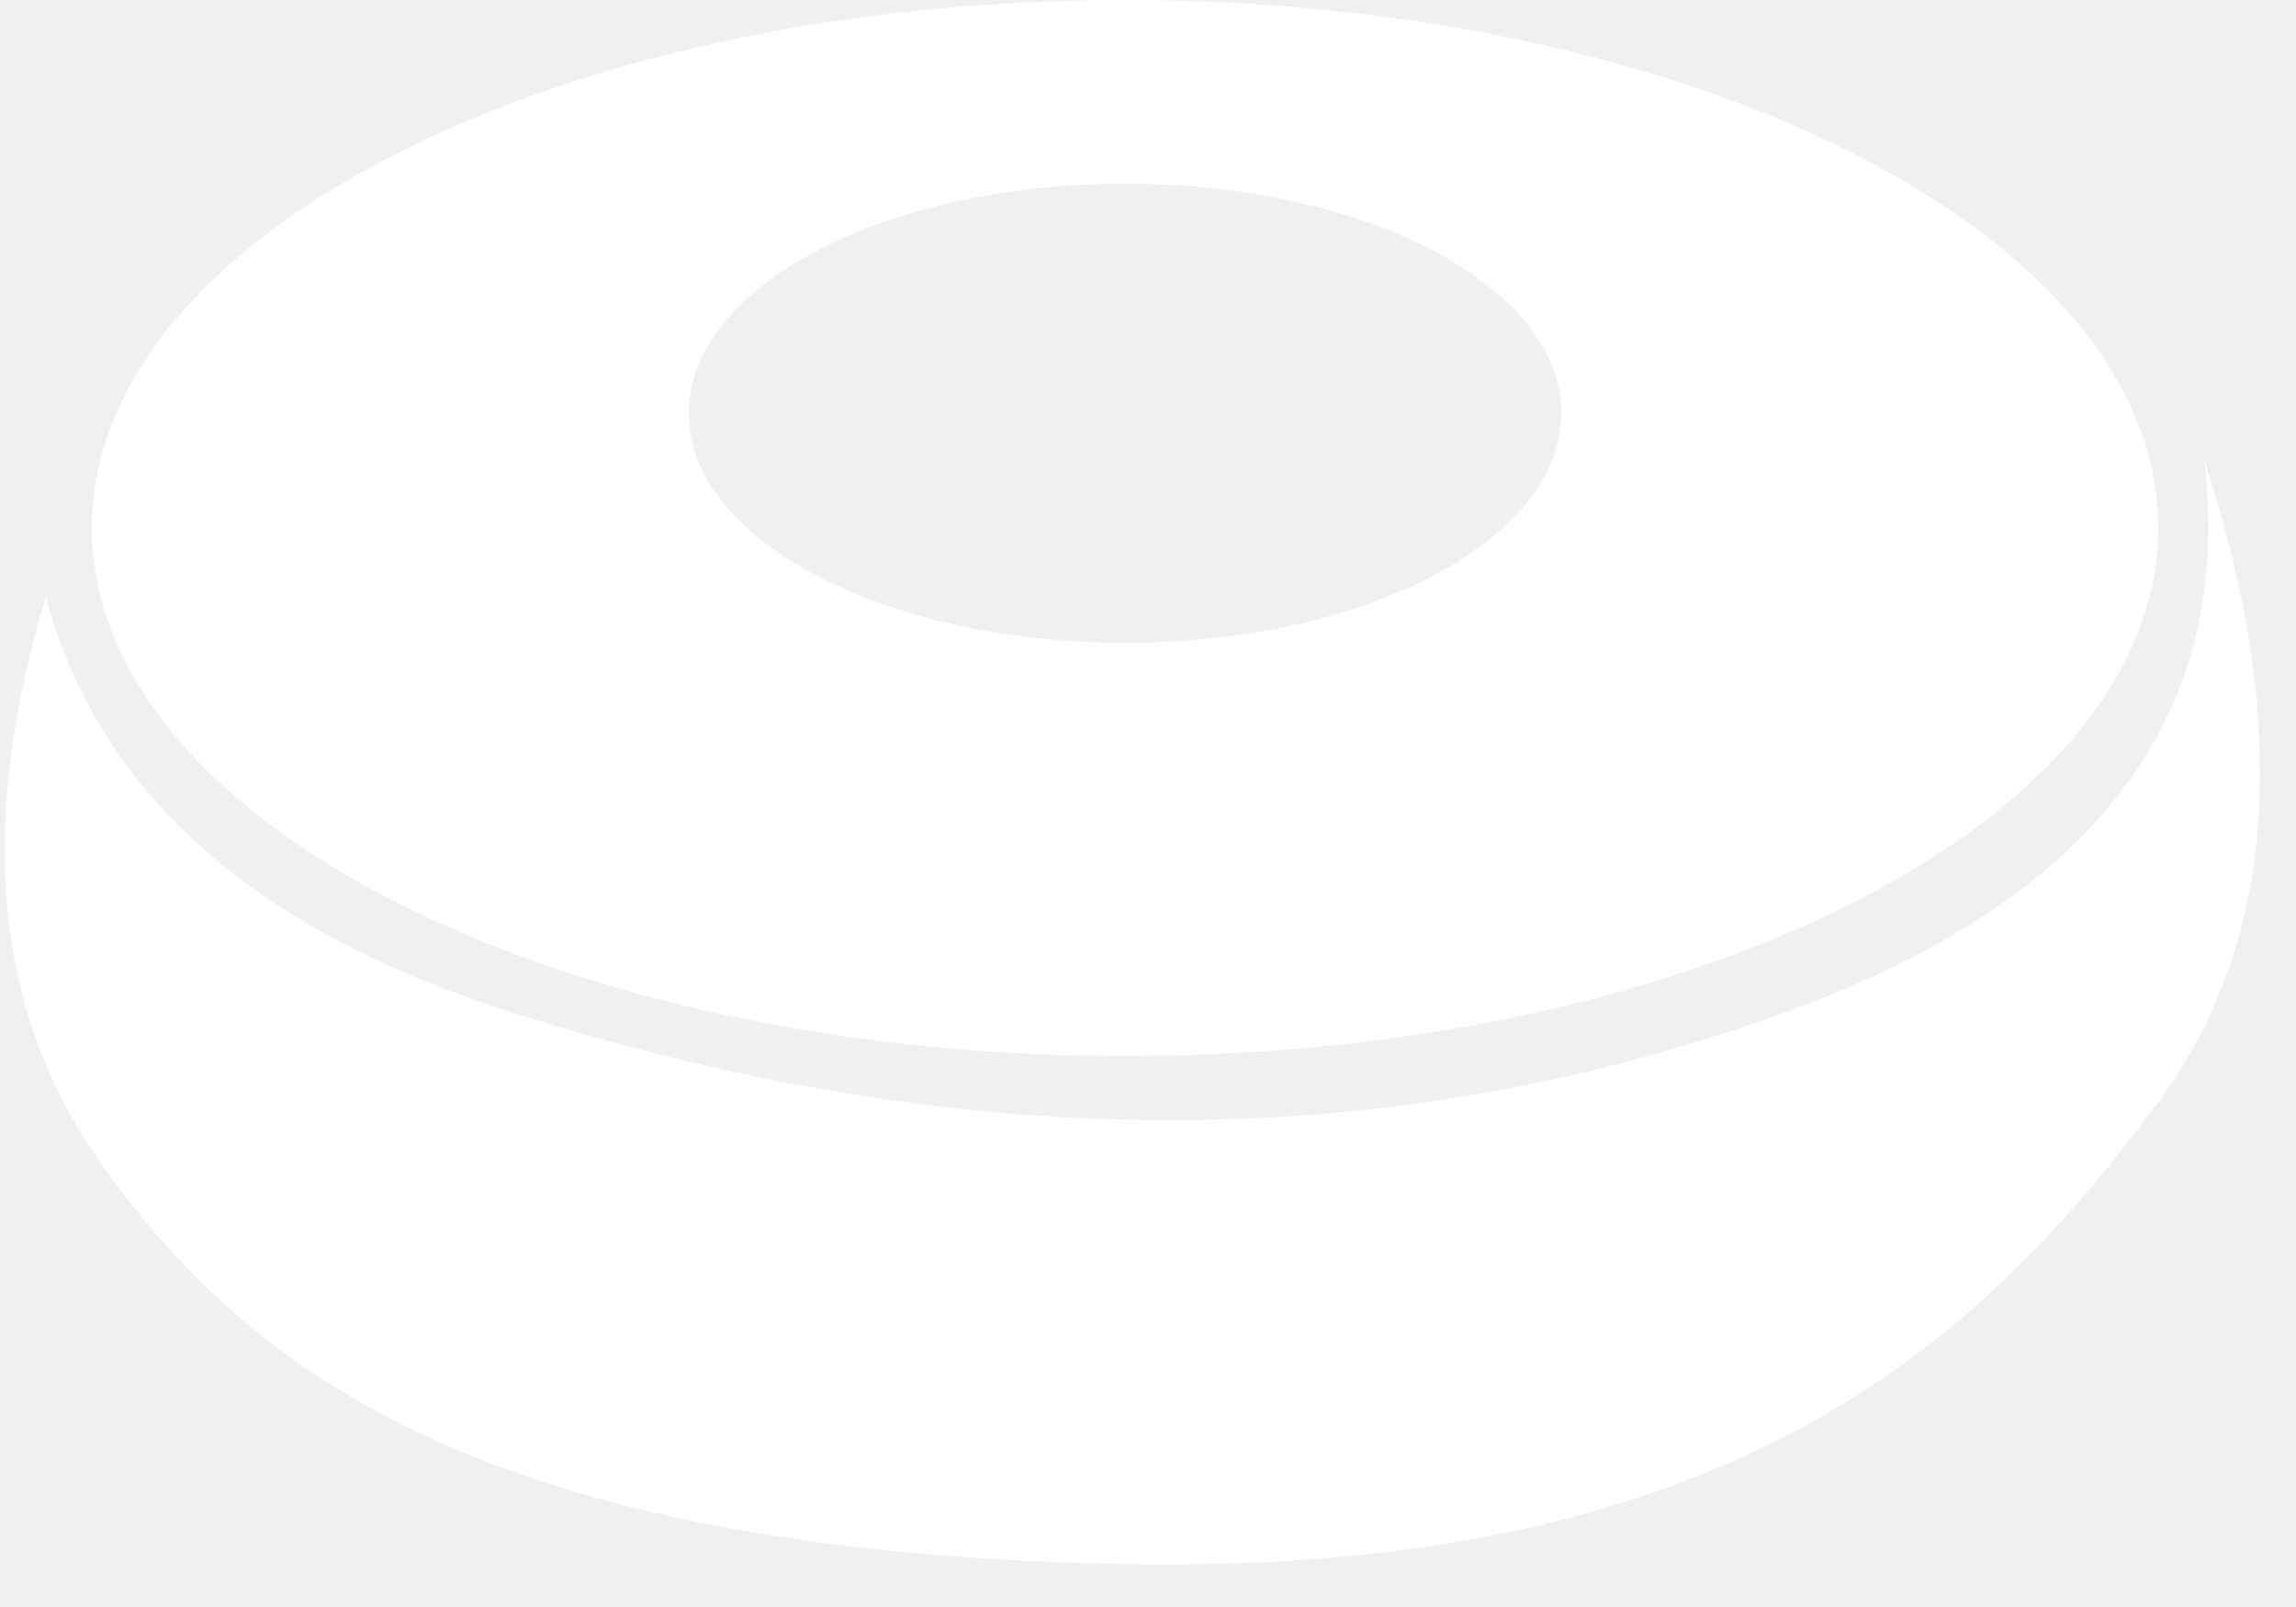
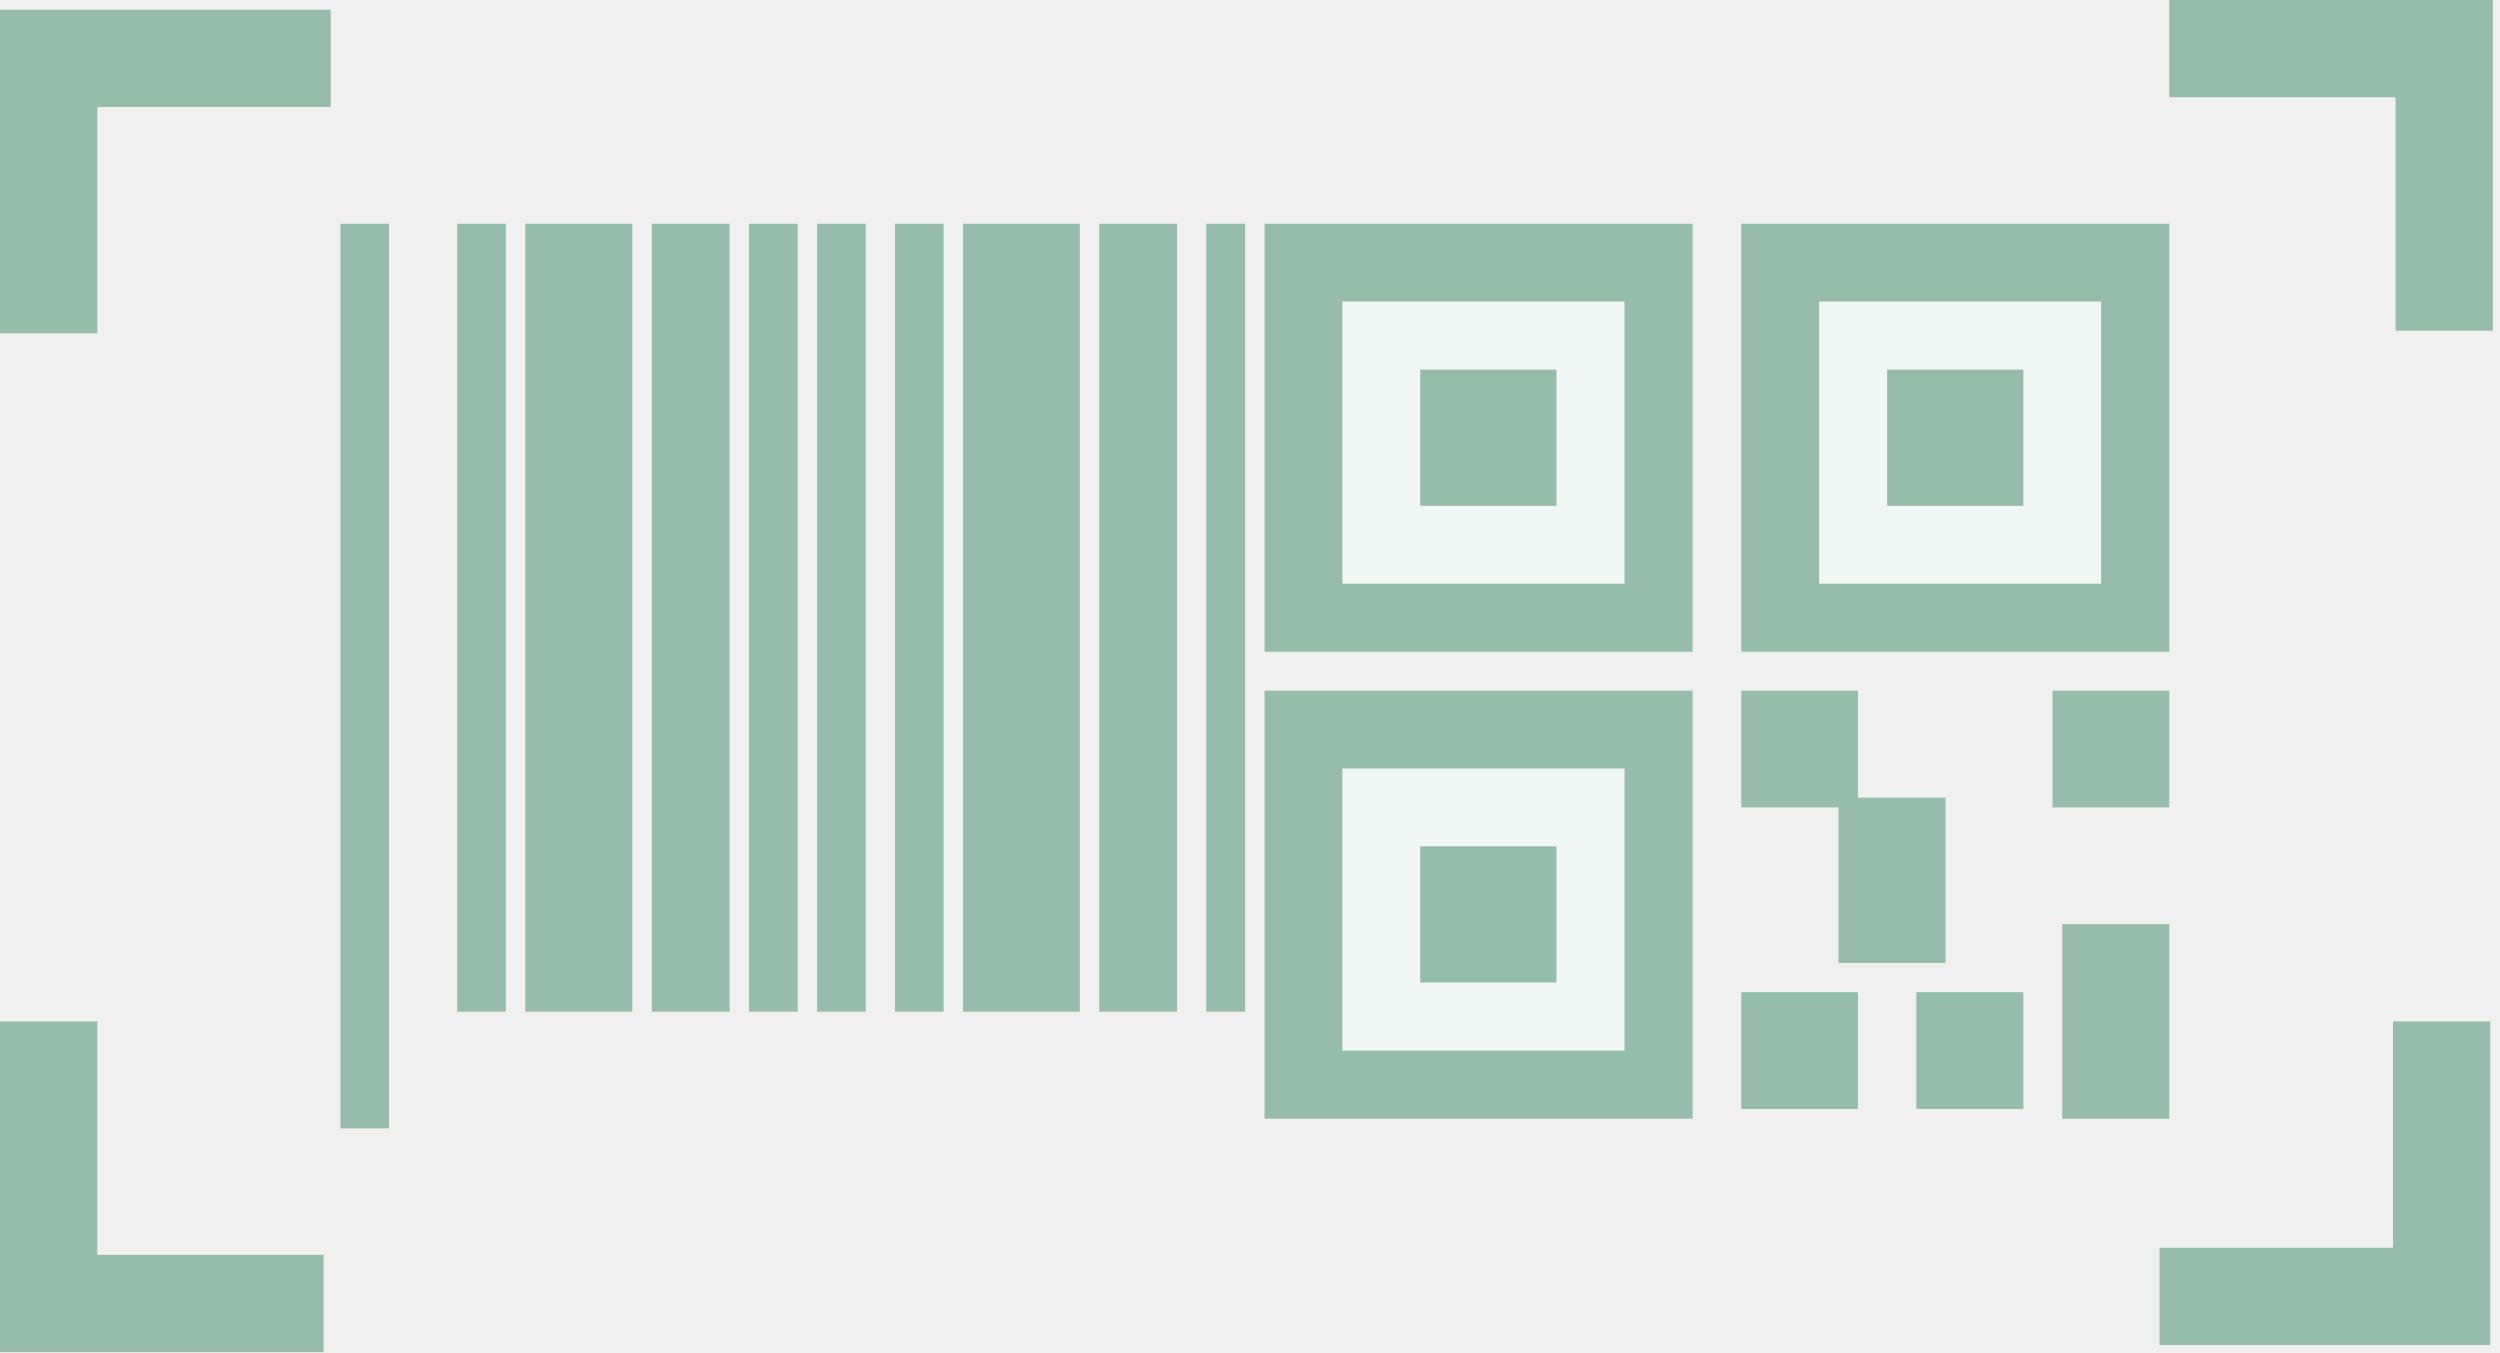
- <svg xmlns="http://www.w3.org/2000/svg" width="50px" height="35px" viewBox="0 0 50 35" version="1.1">
+ <svg xmlns="http://www.w3.org/2000/svg" width="257px" height="139px" viewBox="0 0 257 139" version="1.1">
  <defs />
  <g id="Page-1" stroke="none" stroke-width="1" fill="none" fill-rule="evenodd">
-     <g id="Group-5" transform="translate(-1, 0)" fill="#FFFFFF">
-       <path d="M25.5,23 C13.074,23 3,17.851 3,11.5 C3,5.149 13.074,0 25.5,0 C37.926,0 48,5.149 48,11.5 C48,17.851 37.926,23 25.5,23 Z M25.5,14 C30.747,14 35,11.761 35,9 C35,6.239 30.747,4 25.5,4 C20.253,4 16,6.239 16,9 C16,11.761 20.253,14 25.5,14 Z" id="Combined-Shape" />
-       <path d="M2.54,11.761 C0.79,16.596 0.947,20.68 3.01,24.013 C6.105,29.013 11.263,33.013 24.674,34.013 C38.086,35.013 43.774,30.154 47.901,25.154 C50.652,21.82 51.229,17.177 49.632,11.225 C50.008,16.799 46.802,20.637 40.017,22.738 C29.838,25.889 20.212,24.377 12.055,21.272 C6.617,19.202 3.445,16.032 2.54,11.761 Z" id="Path-2" transform="translate(25.92357, 22.68507) rotate(-3) translate(-25.92357, -22.68507) " />
+     <g id="Group-10" transform="translate(5, 5)">
+       <g id="Group-9" transform="translate(30, 18)">
+         <rect id="Rectangle-11" fill="#96BCAC" x="0" y="0" width="5" height="93" />
+         <rect id="Rectangle-11-Copy" fill="#96BCAC" x="12" y="0" width="5" height="81" />
+         <rect id="Rectangle-11-Copy-2" fill="#96BCAC" x="19" y="0" width="11" height="81" />
+         <rect id="Rectangle-11-Copy-3" fill="#96BCAC" x="32" y="0" width="8" height="81" />
+         <rect id="Rectangle-11-Copy-4" fill="#96BCAC" x="42" y="0" width="5" height="81" />
+         <rect id="Rectangle-11-Copy-5" fill="#96BCAC" x="49" y="0" width="5" height="81" />
+         <rect id="Rectangle-11-Copy-6" fill="#96BCAC" x="57" y="0" width="5" height="81" />
+         <rect id="Rectangle-11-Copy-7" fill="#96BCAC" x="64" y="0" width="12" height="81" />
+         <rect id="Rectangle-11-Copy-8" fill="#96BCAC" x="78" y="0" width="8" height="81" />
+         <rect id="Rectangle-11-Copy-18" fill="#96BCAC" x="95" y="0" width="44" height="44" />
+         <rect id="Rectangle-11-Copy-21" fill="#F0F7F4" x="103" y="8" width="29" height="29" />
+         <rect id="Rectangle-11-Copy-18" fill="#96BCAC" x="111" y="15" width="14" height="14" />
+         <rect id="Rectangle-11-Copy-20" fill="#96BCAC" x="144" y="0" width="44" height="44" />
+         <rect id="Rectangle-11-Copy-19" fill="#96BCAC" x="95" y="48" width="44" height="44" />
+         <rect id="Rectangle-11-Copy-22" fill="#F0F7F4" x="103" y="56" width="29" height="29" />
+         <rect id="Rectangle-11-Copy-23" fill="#96BCAC" x="111" y="64" width="14" height="14" />
+         <rect id="Rectangle-11-Copy-22" fill="#F0F7F4" x="152" y="8" width="29" height="29" />
+         <rect id="Rectangle-11-Copy-23" fill="#96BCAC" x="159" y="15" width="14" height="14" />
+         <rect id="Rectangle-11-Copy-24" fill="#96BCAC" x="144" y="48" width="12" height="12" />
+         <rect id="Rectangle-11-Copy-29" fill="#96BCAC" x="176" y="48" width="12" height="12" />
+         <rect id="Rectangle-11-Copy-26" fill="#96BCAC" x="154" y="59" width="11" height="17" />
+         <rect id="Rectangle-11-Copy-27" fill="#96BCAC" x="177" y="72" width="11" height="20" />
+         <rect id="Rectangle-11-Copy-28" fill="#96BCAC" x="162" y="79" width="11" height="12" />
+         <rect id="Rectangle-11-Copy-25" fill="#96BCAC" x="144" y="79" width="12" height="12" />
+         <rect id="Rectangle-11-Copy-9" fill="#96BCAC" x="89" y="0" width="4" height="81" />
+       </g>
+       <polyline id="Path-9" stroke="#96BCAC" stroke-width="10" points="0 29.268 0 1 29 1" />
+       <polyline id="Path-9-Copy" stroke="#96BCAC" stroke-width="10" transform="translate(14.1341, 114.5) rotate(-90) translate(-14.1341, -114.5) " points="-0.366 128.634 -0.366 100.366 28.634 100.366" />
+       <polyline id="Path-9-Copy-2" stroke="#96BCAC" stroke-width="10" transform="translate(232.1341, 14.5) rotate(-270) translate(-232.1341, -14.5) " points="217.634 28.634 217.634 0.366 246.634 0.366" />
+       <polyline id="Path-9-Copy-3" stroke="#96BCAC" stroke-width="10" transform="translate(231.5, 114.1341) rotate(-180) translate(-231.5, -114.1341) " points="217 128.268 217 100 246 100" />
    </g>
  </g>
</svg>
